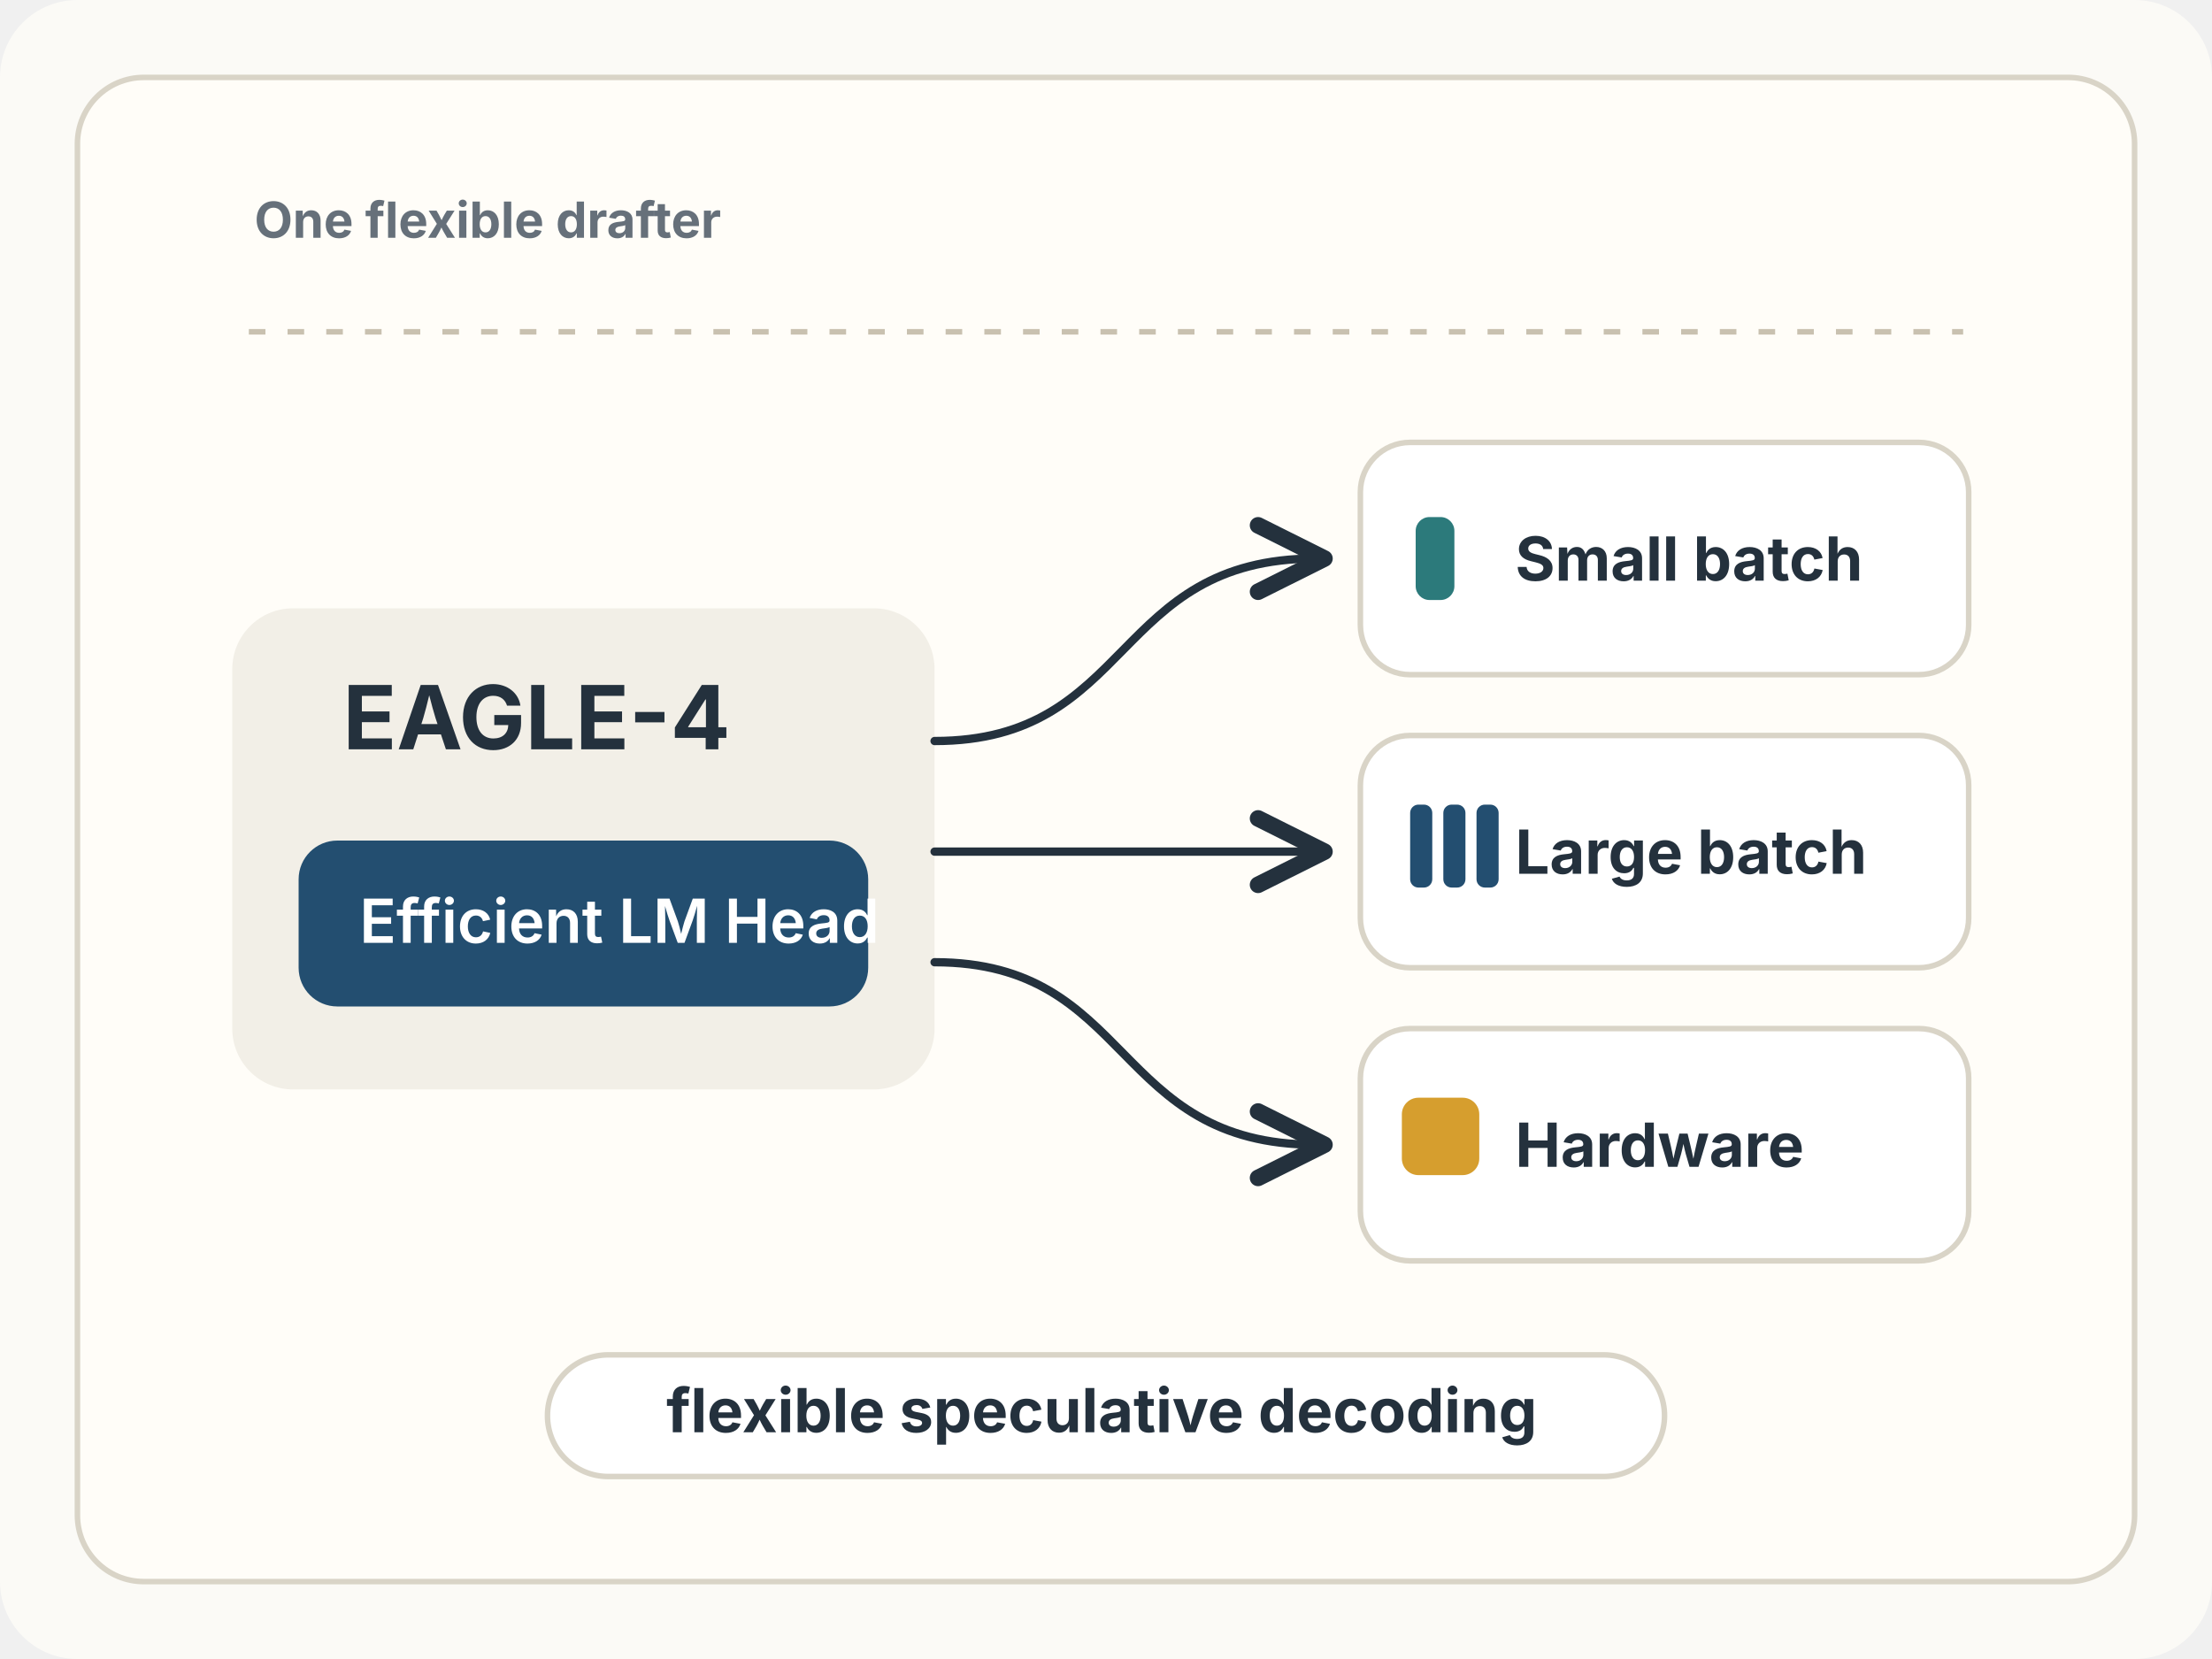
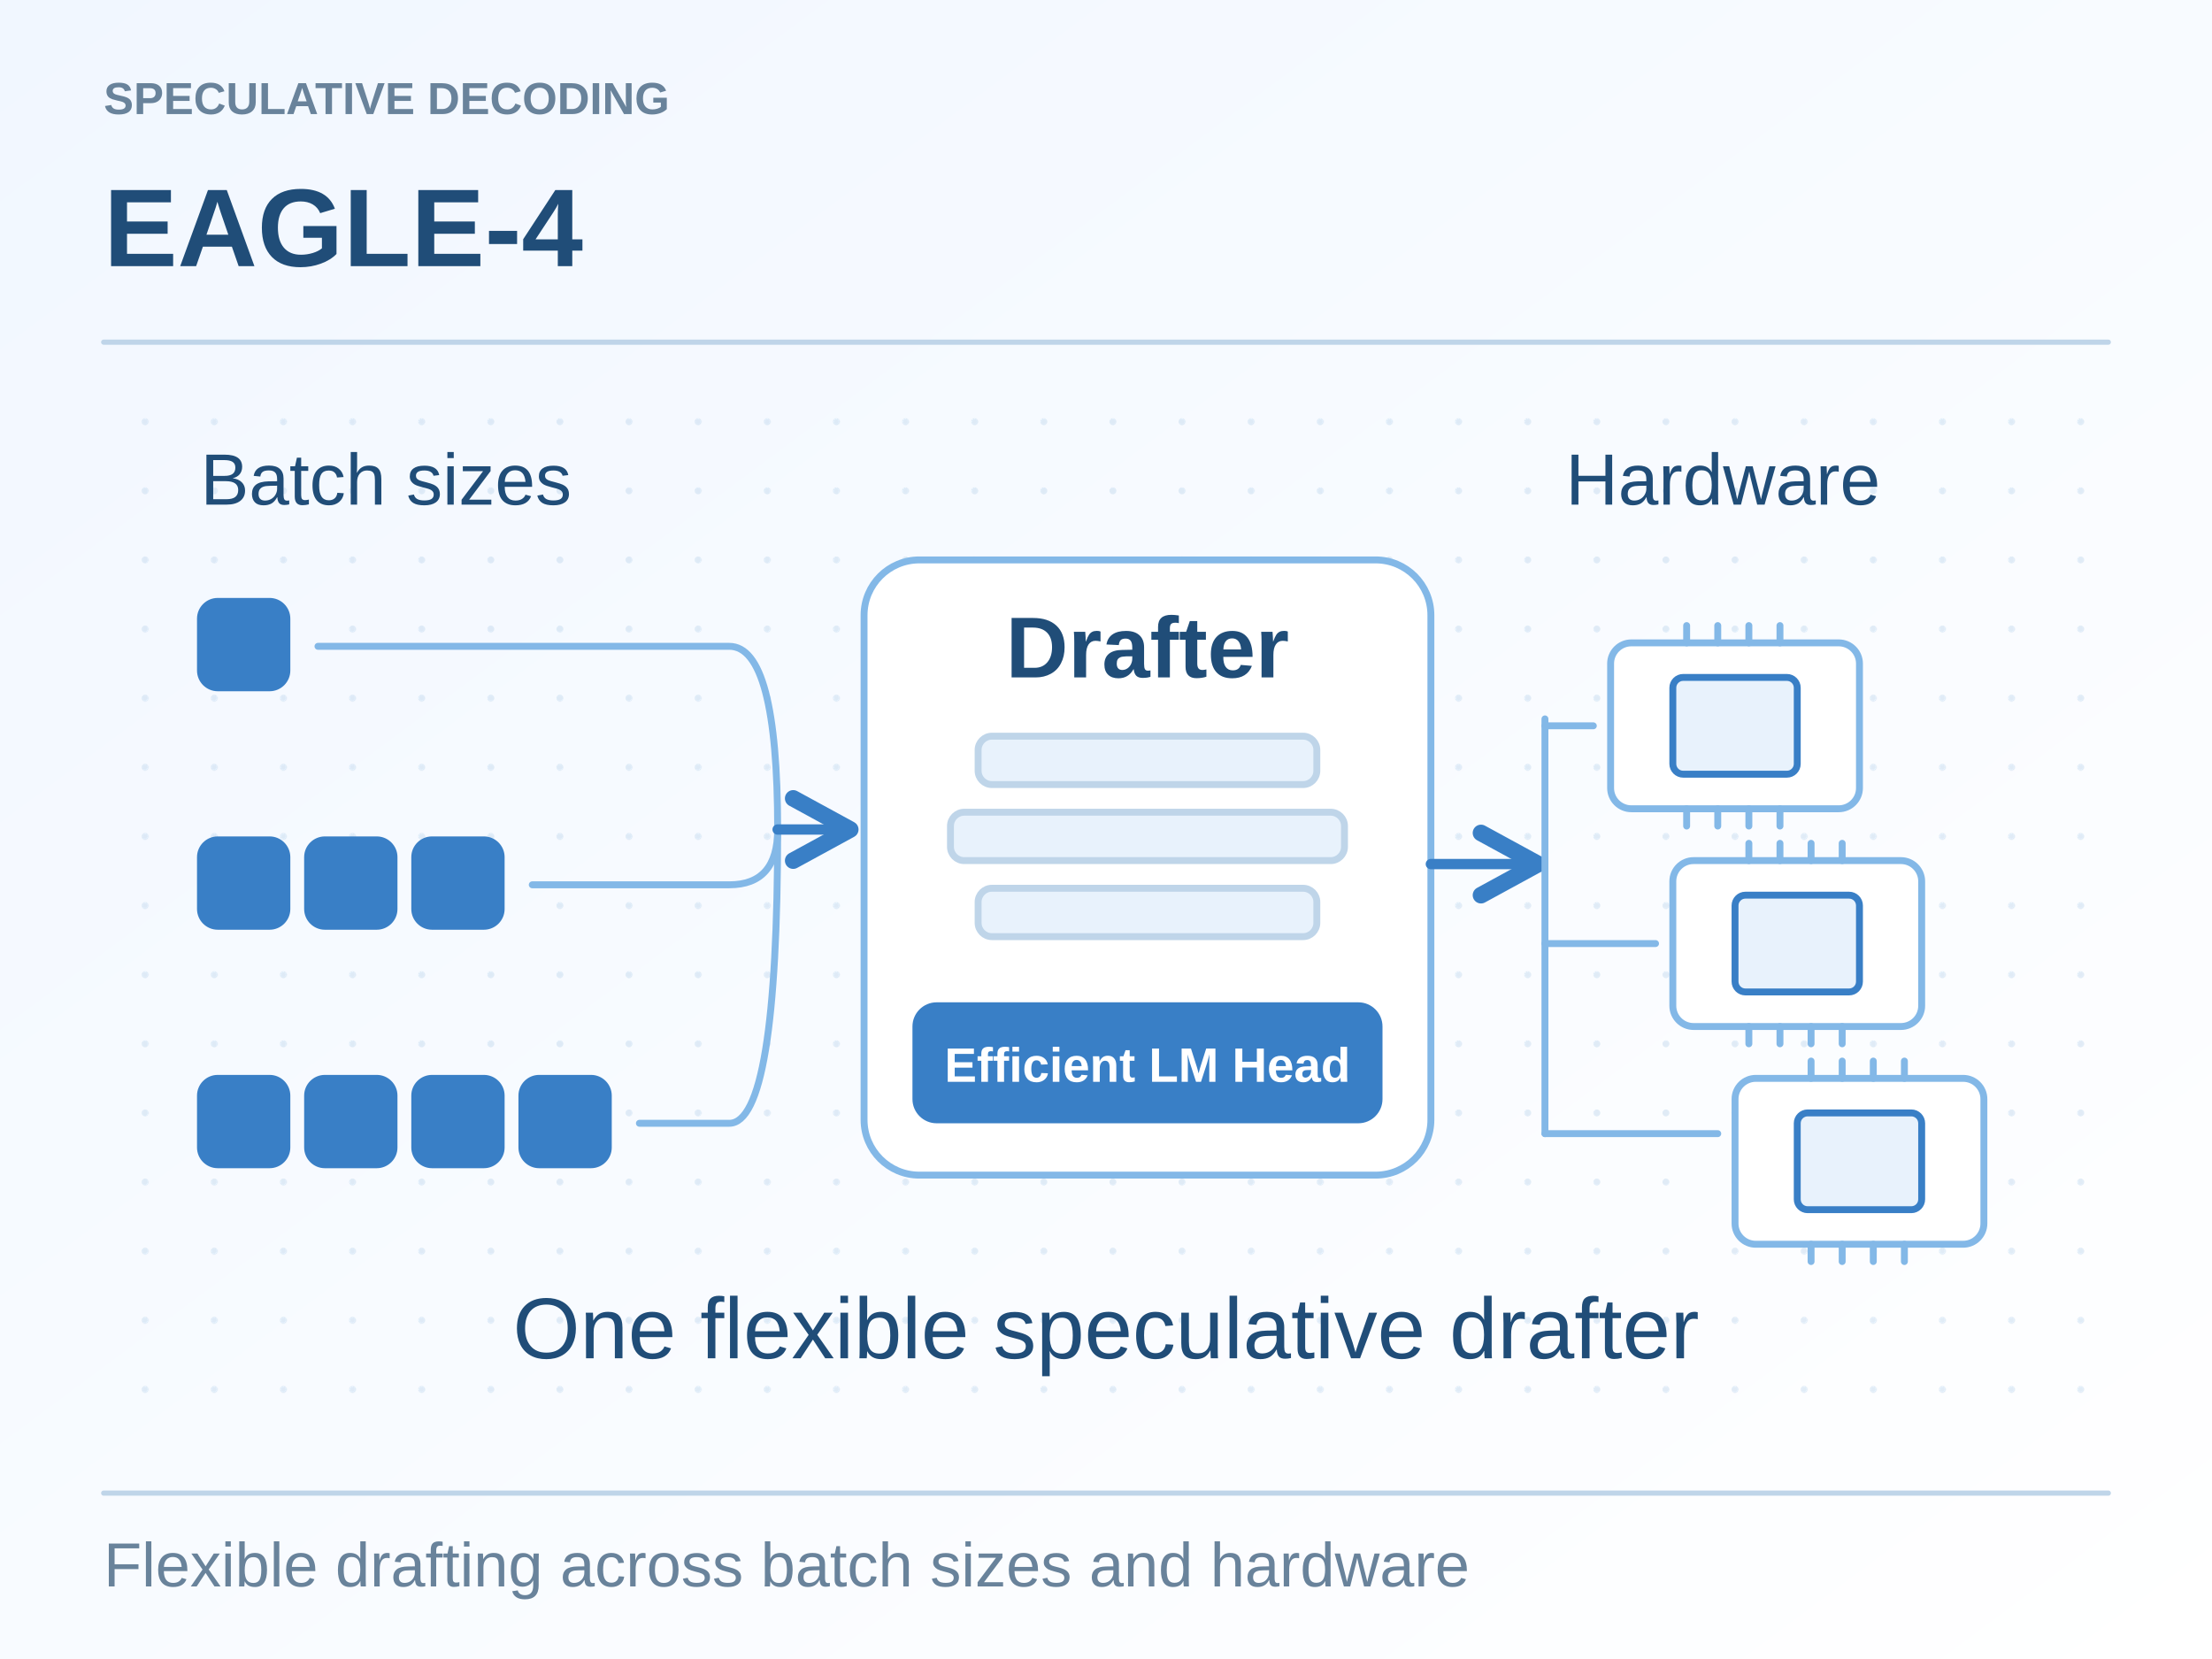
- <svg xmlns="http://www.w3.org/2000/svg" width="800" height="600" viewBox="0 0 800 600" fill="none">
+ <svg xmlns="http://www.w3.org/2000/svg" width="640" height="480" viewBox="0 0 640 480" role="img" aria-labelledby="title desc">
  <defs>
-     <marker id="eagle-arrow" markerWidth="10" markerHeight="10" refX="8" refY="5" orient="auto">
-       <path d="M1 1L9 5L1 9" fill="none" stroke="#24313d" stroke-width="2" stroke-linecap="round" stroke-linejoin="round" />
+     <linearGradient id="paper" x1="0" y1="0" x2="1" y2="1">
+       <stop stop-color="#f1f7ff" />
+       <stop offset="1" stop-color="#ffffff" />
+     </linearGradient>
+     <pattern id="dots" width="20" height="20" patternUnits="userSpaceOnUse">
+       <circle cx="2" cy="2" r="1" fill="#caddef" />
+     </pattern>
+     <marker id="arrow" markerWidth="8" markerHeight="8" refX="6.5" refY="4" orient="auto-start-reverse">
+       <path d="M1 1L6.5 4L1 7" fill="none" stroke="#397fc6" stroke-width="1.6" stroke-linecap="round" stroke-linejoin="round" />
    </marker>
  </defs>
-   <rect width="800" height="600" rx="28" fill="#fbfaf6" />
-   <rect x="28" y="28" width="744" height="544" rx="24" fill="#fffdf8" stroke="#d9d4c7" stroke-width="2" />
-   <g font-family="-apple-system, BlinkMacSystemFont, 'Segoe UI', sans-serif">
-     <text x="92" y="86" font-size="18" font-weight="700" fill="#66707a">One flexible drafter</text>
-     <path d="M90 120H710" stroke="#c9c1b0" stroke-width="2" stroke-dasharray="6 8" />
-     <rect x="84" y="220" width="254" height="174" rx="22" fill="#f2efe7" />
-     <text x="124" y="271" font-size="32" font-weight="700" fill="#24313d">EAGLE-4</text>
-     <rect x="108" y="304" width="206" height="60" rx="14" fill="#234e70" />
-     <text x="130" y="341" font-size="22" font-weight="600" fill="white">Efficient LM Head</text>
-     <g stroke="#24313d" stroke-width="3" stroke-linecap="round" stroke-linejoin="round" marker-end="url(#eagle-arrow)">
-       <path d="M338 268C410 268 402 202 476 202" />
-       <path d="M338 308H476" />
-       <path d="M338 348C410 348 402 414 476 414" />
-     </g>
-     <g fill="#fff" stroke="#d9d4c7" stroke-width="2">
-       <rect x="492" y="160" width="220" height="84" rx="18" />
-       <rect x="492" y="266" width="220" height="84" rx="18" />
-       <rect x="492" y="372" width="220" height="84" rx="18" />
-     </g>
-     <g font-size="22" font-weight="700" fill="#24313d">
-       <text x="548" y="210">Small batch</text>
-       <text x="548" y="316">Large batch</text>
-       <text x="548" y="422">Hardware</text>
-     </g>
-     <rect x="512" y="187" width="14" height="30" rx="5" fill="#2c7a7b" />
-     <g fill="#234e70">
-       <rect x="510" y="291" width="8" height="30" rx="3" />
-       <rect x="522" y="291" width="8" height="30" rx="3" />
-       <rect x="534" y="291" width="8" height="30" rx="3" />
-     </g>
-     <rect x="507" y="397" width="28" height="28" rx="6" fill="#d69e2e" />
-     <rect x="198" y="490" width="404" height="44" rx="22" fill="#fff" stroke="#d9d4c7" stroke-width="2" />
-     <text x="241" y="518" font-size="22" font-weight="700" fill="#24313d">flexible speculative decoding</text>
+   <rect width="640" height="480" fill="url(#paper)" />
+   <rect x="24" y="110" width="592" height="306" fill="url(#dots)" opacity=".55" />
+   <g font-family="Arial, Helvetica, sans-serif">
+     <text x="30" y="33" font-size="13" font-weight="700" fill="#69839b" text-anchor="start">SPECULATIVE DECODING</text>
+     <text x="30" y="77" font-size="32" font-weight="700" fill="#204d78" text-anchor="start">EAGLE-4</text>
+     <path d="M30 99L610 99" stroke="#bfd5e9" stroke-width="1.5" fill="none" stroke-linecap="round" stroke-linejoin="round" />
+     <text x="58" y="146" font-size="21" font-weight="500" fill="#204d78" text-anchor="start">Batch sizes</text>
+     <text x="453" y="146" font-size="21" font-weight="500" fill="#204d78" text-anchor="start">Hardware</text>
+     <rect x="58" y="174" width="25" height="25" rx="5" fill="#397fc6" stroke="#397fc6" stroke-width="2" />
+     <path d="M92 187H211Q225 187 225 240" stroke="#83b8e7" stroke-width="2" fill="none" stroke-linecap="round" stroke-linejoin="round" />
+     <rect x="58" y="243" width="25" height="25" rx="5" fill="#397fc6" stroke="#397fc6" stroke-width="2" />
+     <rect x="89" y="243" width="25" height="25" rx="5" fill="#397fc6" stroke="#397fc6" stroke-width="2" />
+     <rect x="120" y="243" width="25" height="25" rx="5" fill="#397fc6" stroke="#397fc6" stroke-width="2" />
+     <path d="M154 256H211Q225 256 225 240" stroke="#83b8e7" stroke-width="2" fill="none" stroke-linecap="round" stroke-linejoin="round" />
+     <rect x="58" y="312" width="25" height="25" rx="5" fill="#397fc6" stroke="#397fc6" stroke-width="2" />
+     <rect x="89" y="312" width="25" height="25" rx="5" fill="#397fc6" stroke="#397fc6" stroke-width="2" />
+     <rect x="120" y="312" width="25" height="25" rx="5" fill="#397fc6" stroke="#397fc6" stroke-width="2" />
+     <rect x="151" y="312" width="25" height="25" rx="5" fill="#397fc6" stroke="#397fc6" stroke-width="2" />
+     <path d="M185 325H211Q225 325 225 240" stroke="#83b8e7" stroke-width="2" fill="none" stroke-linecap="round" stroke-linejoin="round" />
+     <path d="M225 240L246 240" stroke="#397fc6" stroke-width="3" fill="none" stroke-linecap="round" stroke-linejoin="round" marker-end="url(#arrow)" />
+     <rect x="250" y="162" width="164" height="178" rx="16" fill="#ffffff" stroke="#83b8e7" stroke-width="2" />
+     <text x="332" y="196" font-size="25" font-weight="700" fill="#204d78" text-anchor="middle">Drafter</text>
+     <rect x="283.0" y="213" width="98" height="14" rx="4" fill="#e8f2fc" stroke="#bfd5e9" stroke-width="2" />
+     <rect x="275.0" y="235" width="114" height="14" rx="4" fill="#e8f2fc" stroke="#bfd5e9" stroke-width="2" />
+     <rect x="283.0" y="257" width="98" height="14" rx="4" fill="#e8f2fc" stroke="#bfd5e9" stroke-width="2" />
+     <rect x="265" y="291" width="134" height="33" rx="6" fill="#397fc6" stroke="#397fc6" stroke-width="2" />
+     <text x="332" y="313" font-size="14" font-weight="600" fill="#ffffff" text-anchor="middle">Efficient LM Head</text>
+     <path d="M414 250L445 250" stroke="#397fc6" stroke-width="3" fill="none" stroke-linecap="round" stroke-linejoin="round" marker-end="url(#arrow)" />
+     <rect x="466" y="186" width="72" height="48" rx="6" fill="#ffffff" stroke="#83b8e7" stroke-width="2" />
+     <rect x="484" y="196" width="36" height="28" rx="3" fill="#e8f2fc" stroke="#397fc6" stroke-width="2" />
+     <path d="M488 181L488 186" stroke="#83b8e7" stroke-width="2" fill="none" stroke-linecap="round" stroke-linejoin="round" />
+     <path d="M488 234L488 239" stroke="#83b8e7" stroke-width="2" fill="none" stroke-linecap="round" stroke-linejoin="round" />
+     <path d="M497 181L497 186" stroke="#83b8e7" stroke-width="2" fill="none" stroke-linecap="round" stroke-linejoin="round" />
+     <path d="M497 234L497 239" stroke="#83b8e7" stroke-width="2" fill="none" stroke-linecap="round" stroke-linejoin="round" />
+     <path d="M506 181L506 186" stroke="#83b8e7" stroke-width="2" fill="none" stroke-linecap="round" stroke-linejoin="round" />
+     <path d="M506 234L506 239" stroke="#83b8e7" stroke-width="2" fill="none" stroke-linecap="round" stroke-linejoin="round" />
+     <path d="M515 181L515 186" stroke="#83b8e7" stroke-width="2" fill="none" stroke-linecap="round" stroke-linejoin="round" />
+     <path d="M515 234L515 239" stroke="#83b8e7" stroke-width="2" fill="none" stroke-linecap="round" stroke-linejoin="round" />
+     <rect x="484" y="249" width="72" height="48" rx="6" fill="#ffffff" stroke="#83b8e7" stroke-width="2" />
+     <rect x="502" y="259" width="36" height="28" rx="3" fill="#e8f2fc" stroke="#397fc6" stroke-width="2" />
+     <path d="M506 244L506 249" stroke="#83b8e7" stroke-width="2" fill="none" stroke-linecap="round" stroke-linejoin="round" />
+     <path d="M506 297L506 302" stroke="#83b8e7" stroke-width="2" fill="none" stroke-linecap="round" stroke-linejoin="round" />
+     <path d="M515 244L515 249" stroke="#83b8e7" stroke-width="2" fill="none" stroke-linecap="round" stroke-linejoin="round" />
+     <path d="M515 297L515 302" stroke="#83b8e7" stroke-width="2" fill="none" stroke-linecap="round" stroke-linejoin="round" />
+     <path d="M524 244L524 249" stroke="#83b8e7" stroke-width="2" fill="none" stroke-linecap="round" stroke-linejoin="round" />
+     <path d="M524 297L524 302" stroke="#83b8e7" stroke-width="2" fill="none" stroke-linecap="round" stroke-linejoin="round" />
+     <path d="M533 244L533 249" stroke="#83b8e7" stroke-width="2" fill="none" stroke-linecap="round" stroke-linejoin="round" />
+     <path d="M533 297L533 302" stroke="#83b8e7" stroke-width="2" fill="none" stroke-linecap="round" stroke-linejoin="round" />
+     <rect x="502" y="312" width="72" height="48" rx="6" fill="#ffffff" stroke="#83b8e7" stroke-width="2" />
+     <rect x="520" y="322" width="36" height="28" rx="3" fill="#e8f2fc" stroke="#397fc6" stroke-width="2" />
+     <path d="M524 307L524 312" stroke="#83b8e7" stroke-width="2" fill="none" stroke-linecap="round" stroke-linejoin="round" />
+     <path d="M524 360L524 365" stroke="#83b8e7" stroke-width="2" fill="none" stroke-linecap="round" stroke-linejoin="round" />
+     <path d="M533 307L533 312" stroke="#83b8e7" stroke-width="2" fill="none" stroke-linecap="round" stroke-linejoin="round" />
+     <path d="M533 360L533 365" stroke="#83b8e7" stroke-width="2" fill="none" stroke-linecap="round" stroke-linejoin="round" />
+     <path d="M542 307L542 312" stroke="#83b8e7" stroke-width="2" fill="none" stroke-linecap="round" stroke-linejoin="round" />
+     <path d="M542 360L542 365" stroke="#83b8e7" stroke-width="2" fill="none" stroke-linecap="round" stroke-linejoin="round" />
+     <path d="M551 307L551 312" stroke="#83b8e7" stroke-width="2" fill="none" stroke-linecap="round" stroke-linejoin="round" />
+     <path d="M551 360L551 365" stroke="#83b8e7" stroke-width="2" fill="none" stroke-linecap="round" stroke-linejoin="round" />
+     <path d="M447 208V328" stroke="#83b8e7" stroke-width="2" fill="none" stroke-linecap="round" stroke-linejoin="round" />
+     <path d="M447 210L461 210" stroke="#83b8e7" stroke-width="2" fill="none" stroke-linecap="round" stroke-linejoin="round" />
+     <path d="M447 273L479 273" stroke="#83b8e7" stroke-width="2" fill="none" stroke-linecap="round" stroke-linejoin="round" />
+     <path d="M447 328L497 328" stroke="#83b8e7" stroke-width="2" fill="none" stroke-linecap="round" stroke-linejoin="round" />
+     <text x="320" y="393" font-size="25" font-weight="500" fill="#204d78" text-anchor="middle">One flexible speculative drafter</text>
+     <path d="M30 432L610 432" stroke="#bfd5e9" stroke-width="1.5" fill="none" stroke-linecap="round" stroke-linejoin="round" />
+     <text x="30" y="459" font-size="18" font-weight="500" fill="#69839b" text-anchor="start">Flexible drafting across batch sizes and hardware</text>
  </g>
</svg>
